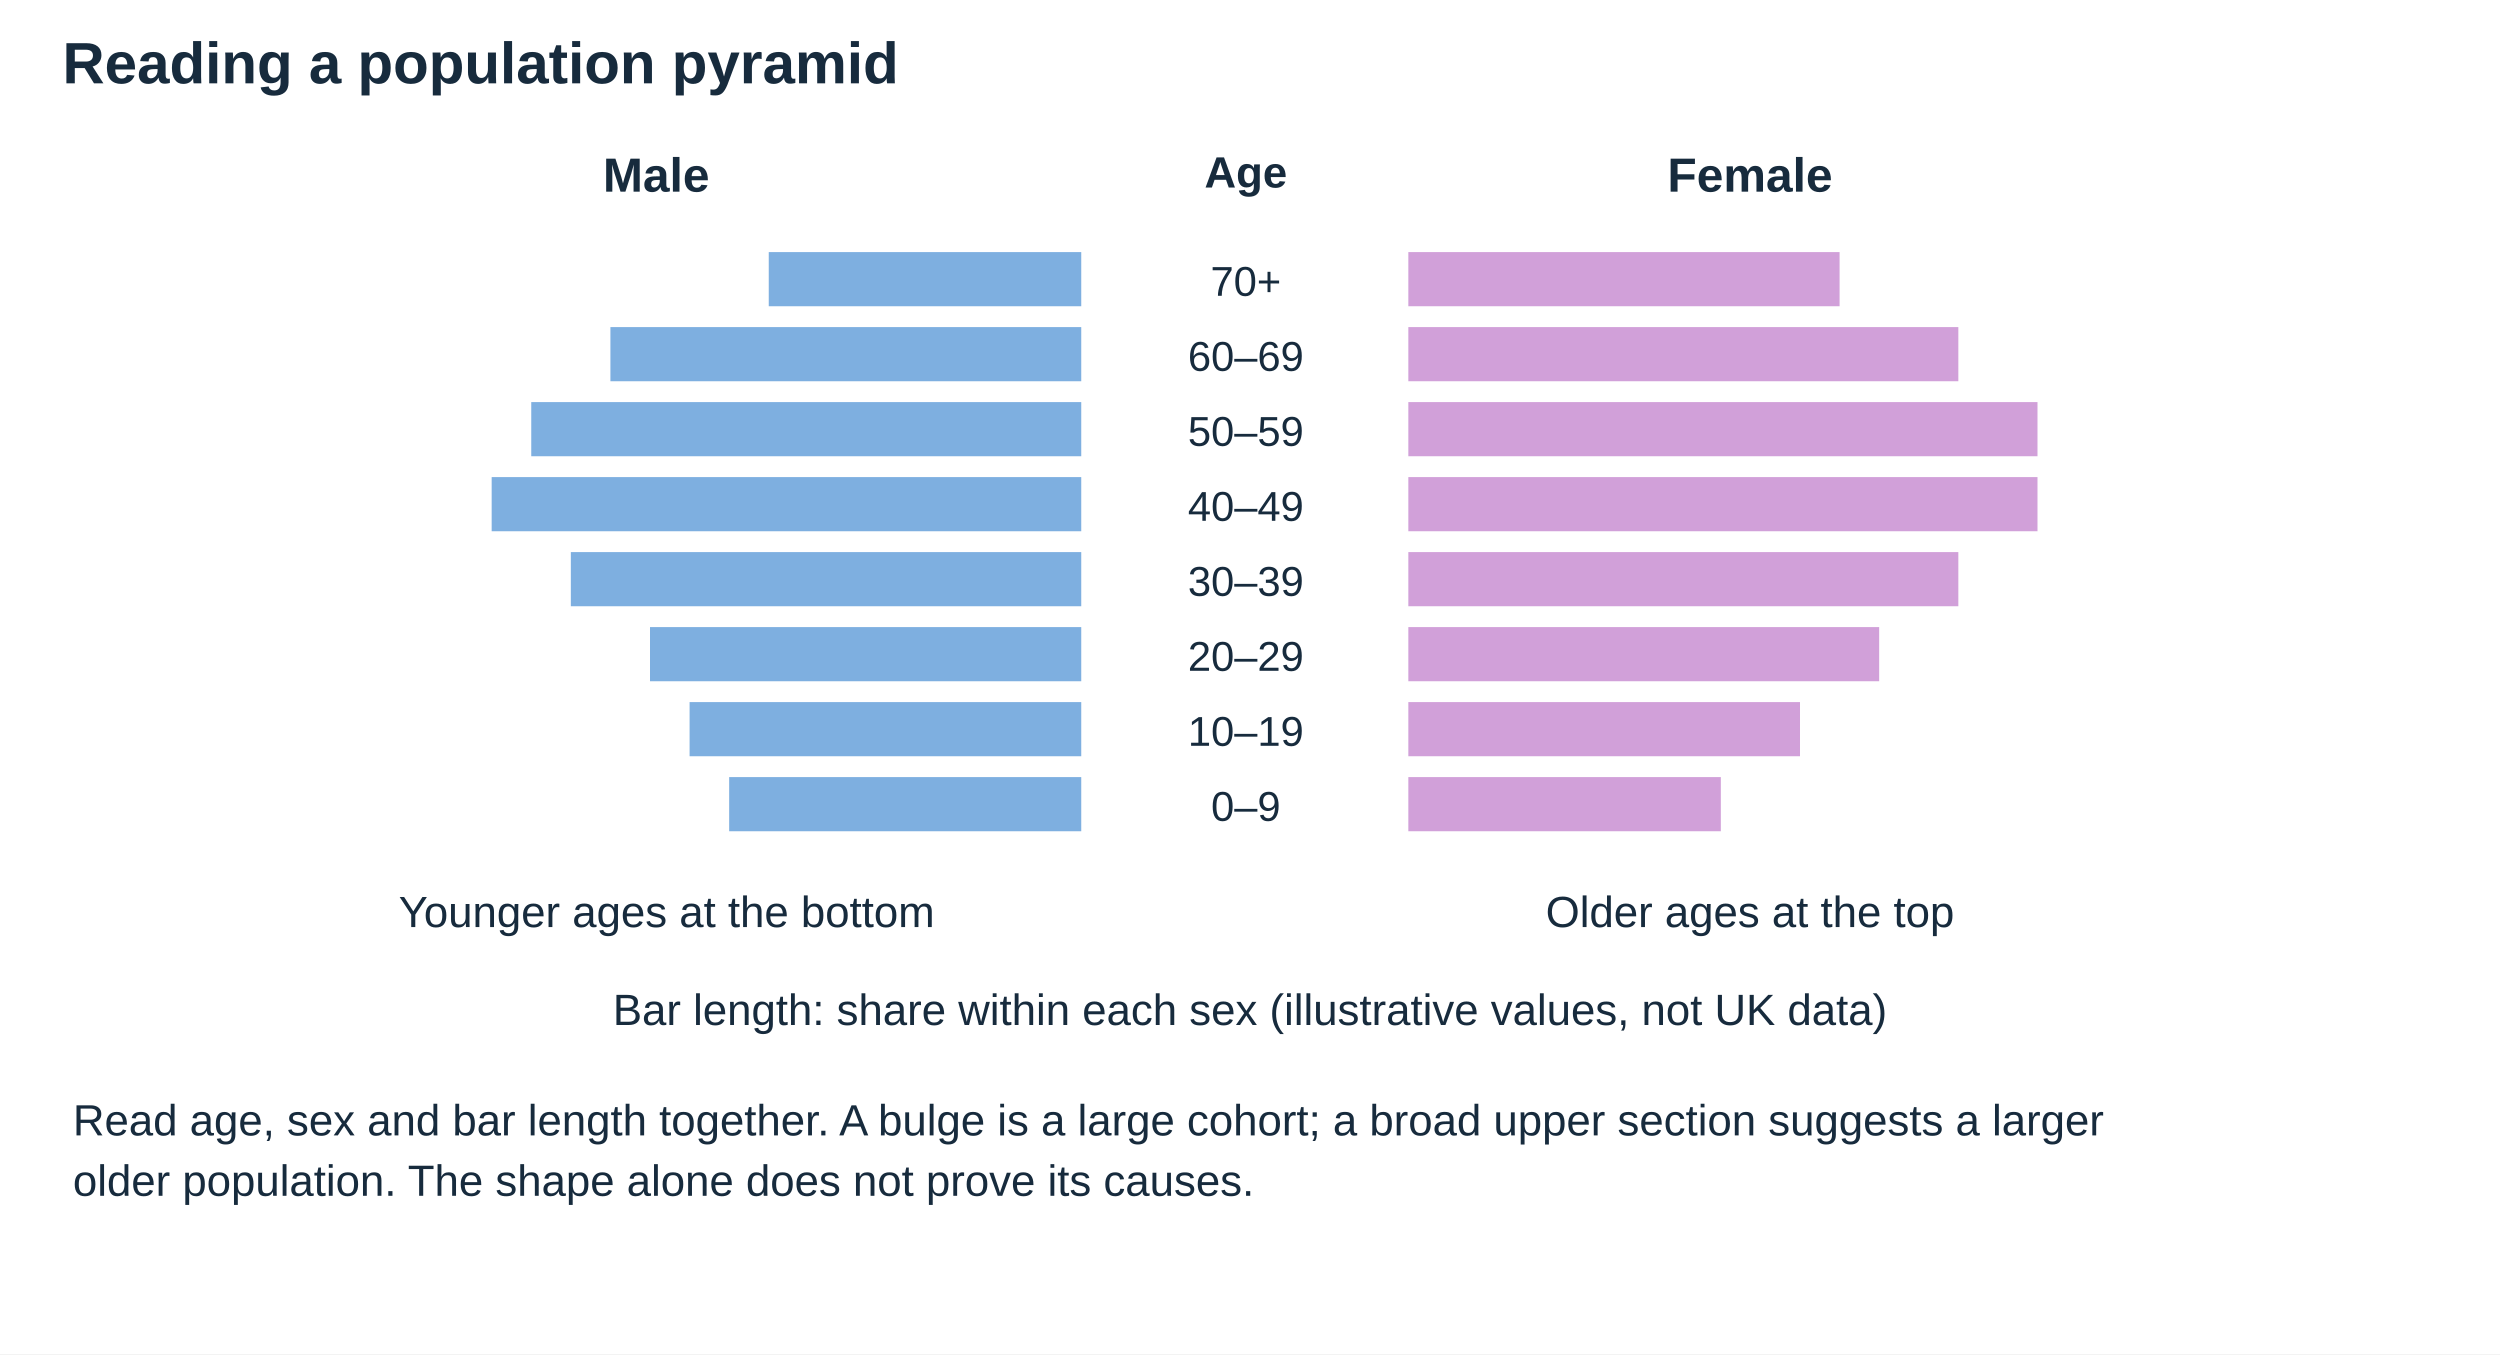
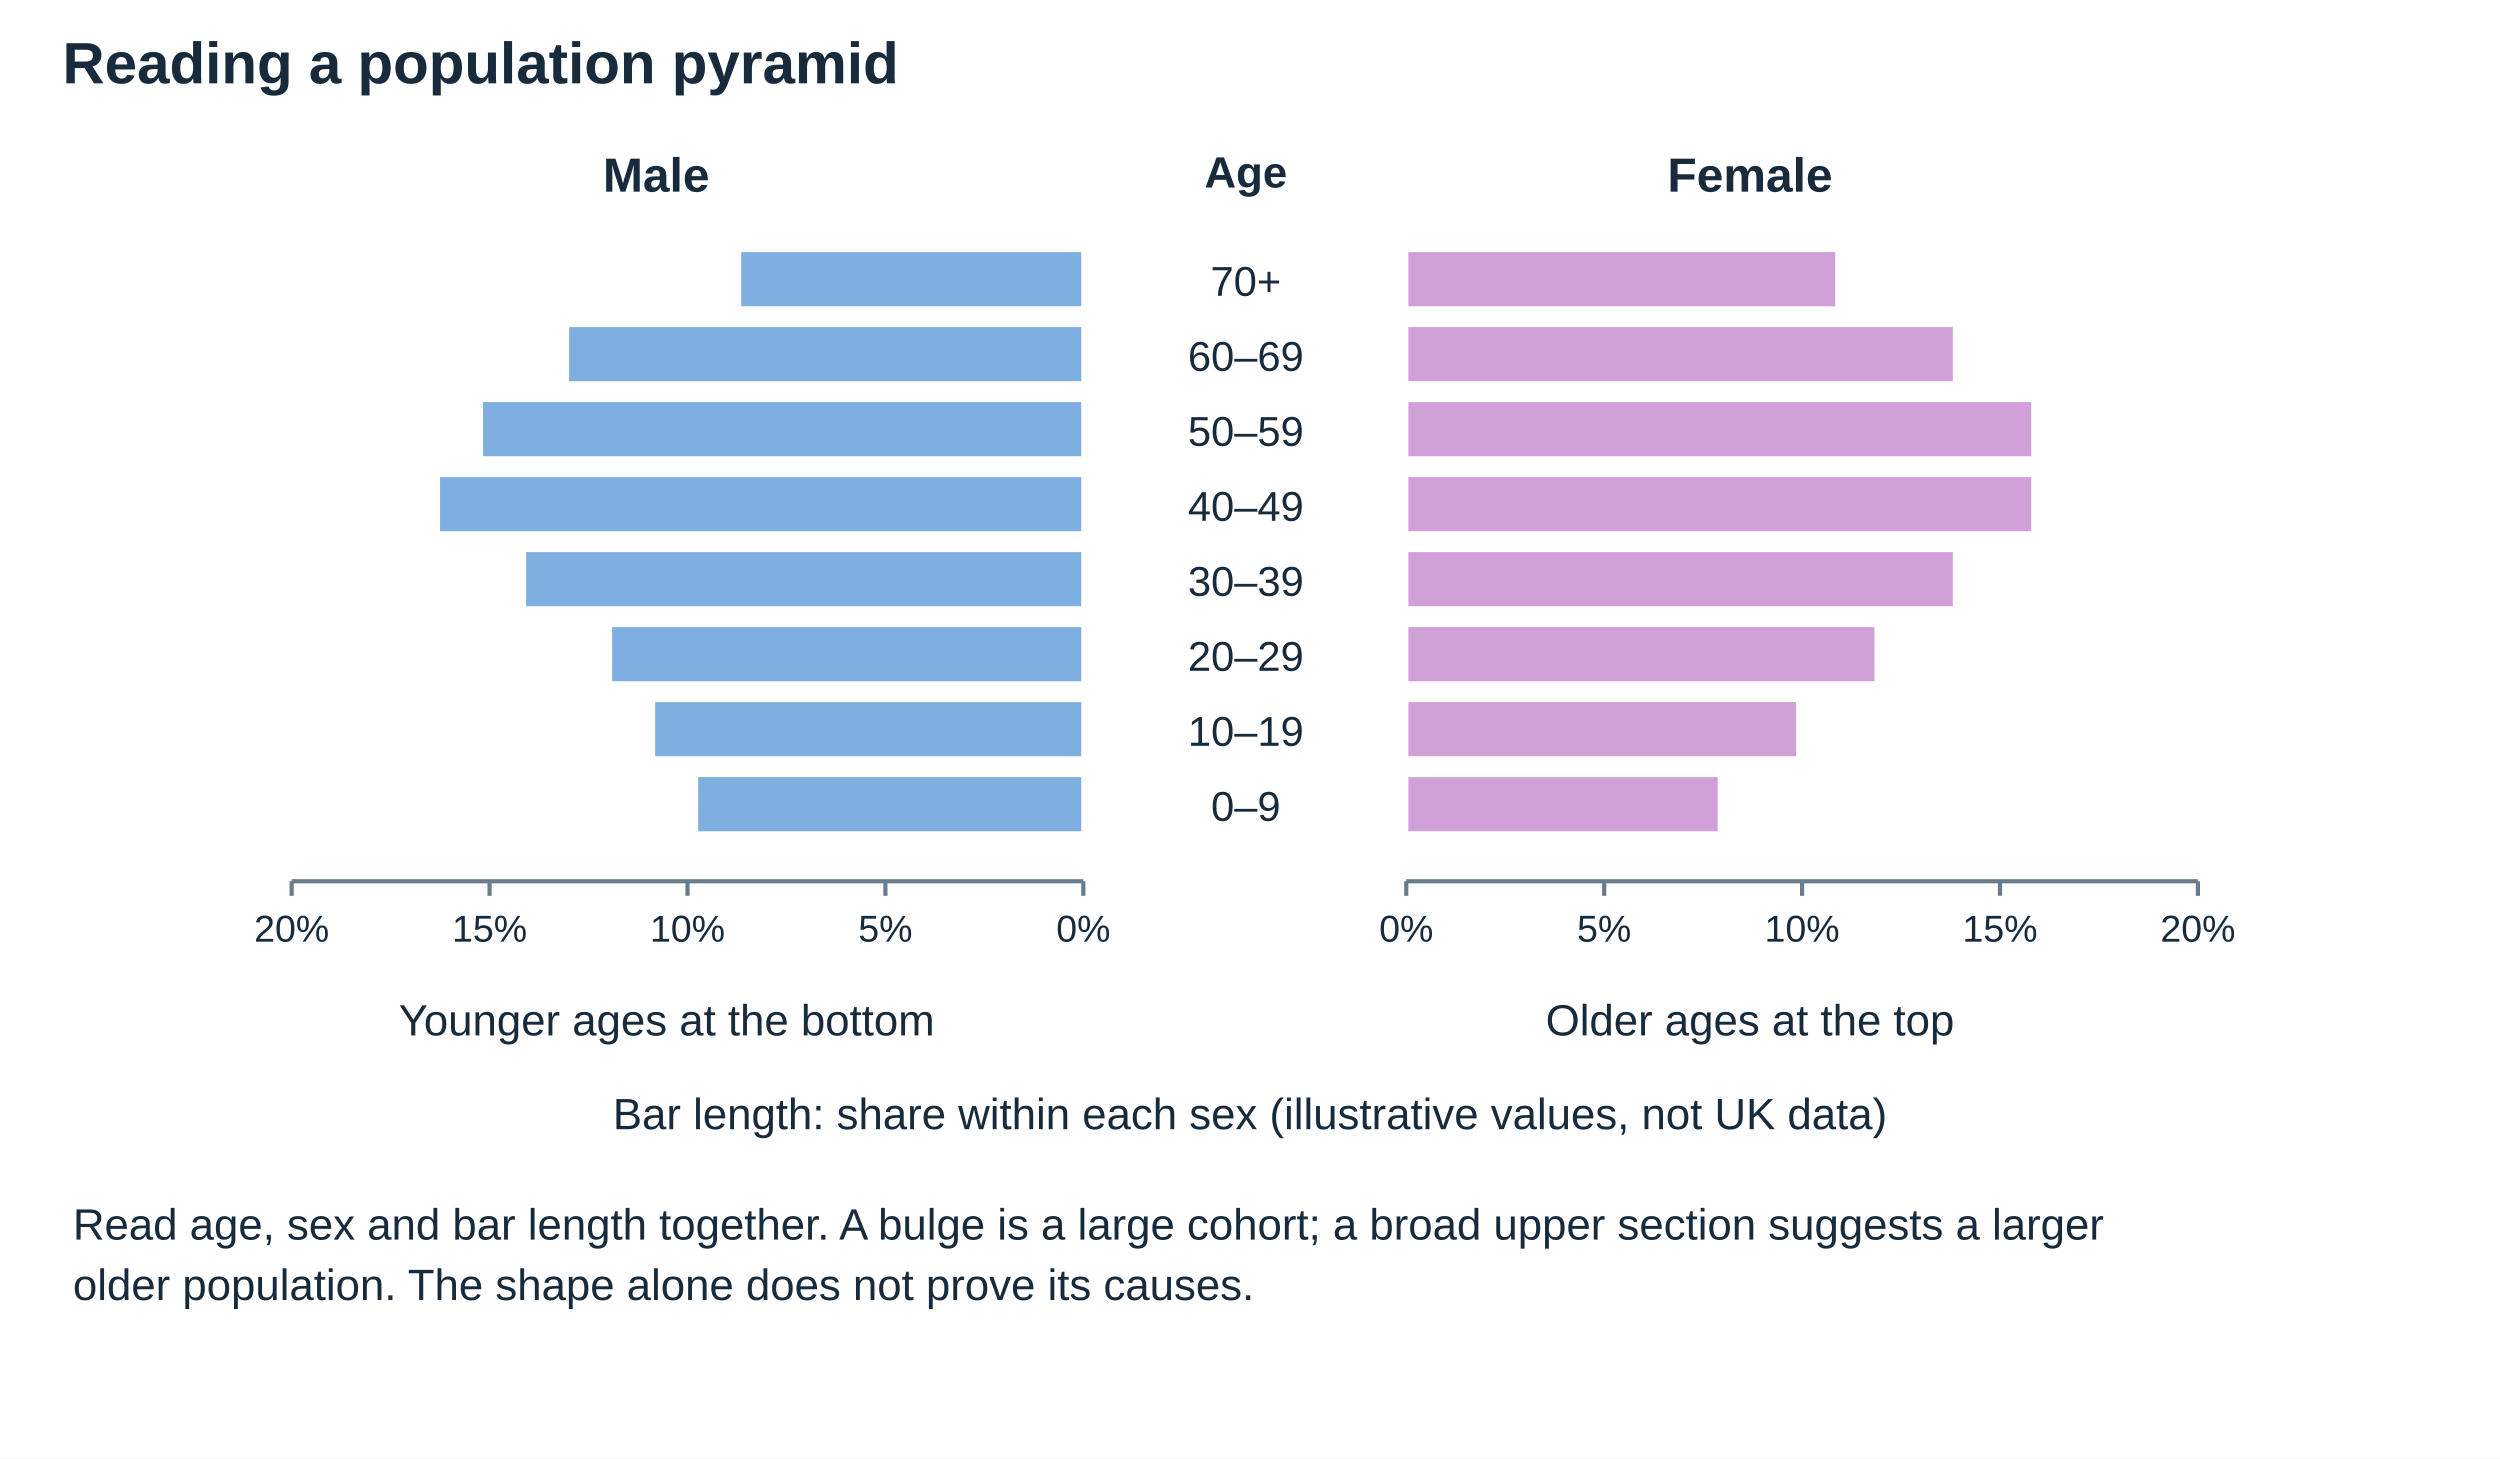
- <svg xmlns="http://www.w3.org/2000/svg" width="1200" height="650" viewBox="0 0 1200 650" role="img" aria-labelledby="title desc" font-family="Segoe UI,Arial,sans-serif">
+ <svg xmlns="http://www.w3.org/2000/svg" width="1200" height="700" viewBox="0 0 1200 700" role="img" aria-labelledby="title desc" font-family="Segoe UI,Arial,sans-serif">
  <defs>
    <marker id="arrow" viewBox="0 0 10 10" refX="9" refY="5" markerWidth="4" markerHeight="4" orient="auto-start-reverse">
      <path d="M1 1L9 5L1 9" stroke="#147db3" stroke-width="2" fill="none" />
    </marker>
  </defs>
-   <rect width="1200" height="650" fill="white" />
+   <rect width="1200" height="700" fill="white" />
  <text x="30" y="40" font-size="28" font-weight="700" text-anchor="start" fill="#172b3d">Reading a population pyramid</text>
  <text x="315" y="92" font-size="23" font-weight="700" text-anchor="middle" fill="#172b3d">Male</text>
  <text x="840" y="92" font-size="23" font-weight="700" text-anchor="middle" fill="#172b3d">Female</text>
-   <rect x="368" y="120" width="152" height="28" rx="0" fill="#7eafe0" stroke="white" stroke-width="2" />
-   <rect x="675" y="120" width="209" height="28" rx="0" fill="#d1a0d9" stroke="white" stroke-width="2" />
+   <rect x="354.783" y="120" width="165.217" height="28" rx="0" fill="#7eafe0" stroke="white" stroke-width="2" />
+   <rect x="675" y="120" width="206.931" height="28" rx="0" fill="#d1a0d9" stroke="white" stroke-width="2" />
  <text x="598" y="142" font-size="20" font-weight="400" text-anchor="middle" fill="#172b3d">70+</text>
-   <rect x="292" y="156" width="228" height="28" rx="0" fill="#7eafe0" stroke="white" stroke-width="2" />
-   <rect x="675" y="156" width="266" height="28" rx="0" fill="#d1a0d9" stroke="white" stroke-width="2" />
+   <rect x="272.174" y="156" width="247.826" height="28" rx="0" fill="#7eafe0" stroke="white" stroke-width="2" />
+   <rect x="675" y="156" width="263.366" height="28" rx="0" fill="#d1a0d9" stroke="white" stroke-width="2" />
  <text x="598" y="178" font-size="20" font-weight="400" text-anchor="middle" fill="#172b3d">60–69</text>
-   <rect x="254" y="192" width="266" height="28" rx="0" fill="#7eafe0" stroke="white" stroke-width="2" />
-   <rect x="675" y="192" width="304" height="28" rx="0" fill="#d1a0d9" stroke="white" stroke-width="2" />
+   <rect x="230.87" y="192" width="289.13" height="28" rx="0" fill="#7eafe0" stroke="white" stroke-width="2" />
+   <rect x="675" y="192" width="300.99" height="28" rx="0" fill="#d1a0d9" stroke="white" stroke-width="2" />
  <text x="598" y="214" font-size="20" font-weight="400" text-anchor="middle" fill="#172b3d">50–59</text>
-   <rect x="235" y="228" width="285" height="28" rx="0" fill="#7eafe0" stroke="white" stroke-width="2" />
-   <rect x="675" y="228" width="304" height="28" rx="0" fill="#d1a0d9" stroke="white" stroke-width="2" />
+   <rect x="210.217" y="228" width="309.783" height="28" rx="0" fill="#7eafe0" stroke="white" stroke-width="2" />
+   <rect x="675" y="228" width="300.99" height="28" rx="0" fill="#d1a0d9" stroke="white" stroke-width="2" />
  <text x="598" y="250" font-size="20" font-weight="400" text-anchor="middle" fill="#172b3d">40–49</text>
-   <rect x="273" y="264" width="247" height="28" rx="0" fill="#7eafe0" stroke="white" stroke-width="2" />
-   <rect x="675" y="264" width="266" height="28" rx="0" fill="#d1a0d9" stroke="white" stroke-width="2" />
+   <rect x="251.522" y="264" width="268.478" height="28" rx="0" fill="#7eafe0" stroke="white" stroke-width="2" />
+   <rect x="675" y="264" width="263.366" height="28" rx="0" fill="#d1a0d9" stroke="white" stroke-width="2" />
  <text x="598" y="286" font-size="20" font-weight="400" text-anchor="middle" fill="#172b3d">30–39</text>
-   <rect x="311" y="300" width="209" height="28" rx="0" fill="#7eafe0" stroke="white" stroke-width="2" />
-   <rect x="675" y="300" width="228" height="28" rx="0" fill="#d1a0d9" stroke="white" stroke-width="2" />
+   <rect x="292.826" y="300" width="227.174" height="28" rx="0" fill="#7eafe0" stroke="white" stroke-width="2" />
+   <rect x="675" y="300" width="225.743" height="28" rx="0" fill="#d1a0d9" stroke="white" stroke-width="2" />
  <text x="598" y="322" font-size="20" font-weight="400" text-anchor="middle" fill="#172b3d">20–29</text>
-   <rect x="330" y="336" width="190" height="28" rx="0" fill="#7eafe0" stroke="white" stroke-width="2" />
-   <rect x="675" y="336" width="190" height="28" rx="0" fill="#d1a0d9" stroke="white" stroke-width="2" />
+   <rect x="313.478" y="336" width="206.522" height="28" rx="0" fill="#7eafe0" stroke="white" stroke-width="2" />
+   <rect x="675" y="336" width="188.119" height="28" rx="0" fill="#d1a0d9" stroke="white" stroke-width="2" />
  <text x="598" y="358" font-size="20" font-weight="400" text-anchor="middle" fill="#172b3d">10–19</text>
-   <rect x="349" y="372" width="171" height="28" rx="0" fill="#7eafe0" stroke="white" stroke-width="2" />
-   <rect x="675" y="372" width="152" height="28" rx="0" fill="#d1a0d9" stroke="white" stroke-width="2" />
+   <rect x="334.13" y="372" width="185.87" height="28" rx="0" fill="#7eafe0" stroke="white" stroke-width="2" />
+   <rect x="675" y="372" width="150.495" height="28" rx="0" fill="#d1a0d9" stroke="white" stroke-width="2" />
  <text x="598" y="394" font-size="20" font-weight="400" text-anchor="middle" fill="#172b3d">0–9</text>
  <text x="598" y="90" font-size="21" font-weight="700" text-anchor="middle" fill="#172b3d">Age</text>
-   <text x="320" y="445" font-size="21" font-weight="400" text-anchor="middle" fill="#172b3d">Younger ages at the bottom</text>
-   <text x="840" y="445" font-size="21" font-weight="400" text-anchor="middle" fill="#172b3d">Older ages at the top</text>
-   <text x="600" y="492" font-size="21" font-weight="400" text-anchor="middle" fill="#172b3d">Bar length: share within each sex (illustrative values, not UK data)</text>
-   <text x="35" y="545" font-size="21" font-weight="400" text-anchor="start" fill="#172b3d">Read age, sex and bar length together. A bulge is a large cohort; a broad upper section suggests a larger</text>
-   <text x="35" y="574" font-size="21" font-weight="400" text-anchor="start" fill="#172b3d">older population. The shape alone does not prove its causes.</text>
+   <path d="M140,423L520,423" stroke="#687d8c" fill="none" stroke-width="2" />
+   <path d="M675,423L1055,423" stroke="#687d8c" fill="none" stroke-width="2" />
+   <path d="M520,423L520,430" stroke="#687d8c" fill="none" stroke-width="2" />
+   <text x="520" y="452" font-size="18" font-weight="400" text-anchor="middle" fill="#172b3d">0%</text>
+   <path d="M675,423L675,430" stroke="#687d8c" fill="none" stroke-width="2" />
+   <text x="675" y="452" font-size="18" font-weight="400" text-anchor="middle" fill="#172b3d">0%</text>
+   <path d="M425,423L425,430" stroke="#687d8c" fill="none" stroke-width="2" />
+   <text x="425" y="452" font-size="18" font-weight="400" text-anchor="middle" fill="#172b3d">5%</text>
+   <path d="M770,423L770,430" stroke="#687d8c" fill="none" stroke-width="2" />
+   <text x="770" y="452" font-size="18" font-weight="400" text-anchor="middle" fill="#172b3d">5%</text>
+   <path d="M330,423L330,430" stroke="#687d8c" fill="none" stroke-width="2" />
+   <text x="330" y="452" font-size="18" font-weight="400" text-anchor="middle" fill="#172b3d">10%</text>
+   <path d="M865,423L865,430" stroke="#687d8c" fill="none" stroke-width="2" />
+   <text x="865" y="452" font-size="18" font-weight="400" text-anchor="middle" fill="#172b3d">10%</text>
+   <path d="M235,423L235,430" stroke="#687d8c" fill="none" stroke-width="2" />
+   <text x="235" y="452" font-size="18" font-weight="400" text-anchor="middle" fill="#172b3d">15%</text>
+   <path d="M960,423L960,430" stroke="#687d8c" fill="none" stroke-width="2" />
+   <text x="960" y="452" font-size="18" font-weight="400" text-anchor="middle" fill="#172b3d">15%</text>
+   <path d="M140,423L140,430" stroke="#687d8c" fill="none" stroke-width="2" />
+   <text x="140" y="452" font-size="18" font-weight="400" text-anchor="middle" fill="#172b3d">20%</text>
+   <path d="M1055,423L1055,430" stroke="#687d8c" fill="none" stroke-width="2" />
+   <text x="1055" y="452" font-size="18" font-weight="400" text-anchor="middle" fill="#172b3d">20%</text>
+   <text x="320" y="497" font-size="21" font-weight="400" text-anchor="middle" fill="#172b3d">Younger ages at the bottom</text>
+   <text x="840" y="497" font-size="21" font-weight="400" text-anchor="middle" fill="#172b3d">Older ages at the top</text>
+   <text x="600" y="542" font-size="21" font-weight="400" text-anchor="middle" fill="#172b3d">Bar length: share within each sex (illustrative values, not UK data)</text>
+   <text x="35" y="595" font-size="21" font-weight="400" text-anchor="start" fill="#172b3d">Read age, sex and bar length together. A bulge is a large cohort; a broad upper section suggests a larger</text>
+   <text x="35" y="624" font-size="21" font-weight="400" text-anchor="start" fill="#172b3d">older population. The shape alone does not prove its causes.</text>
</svg>
